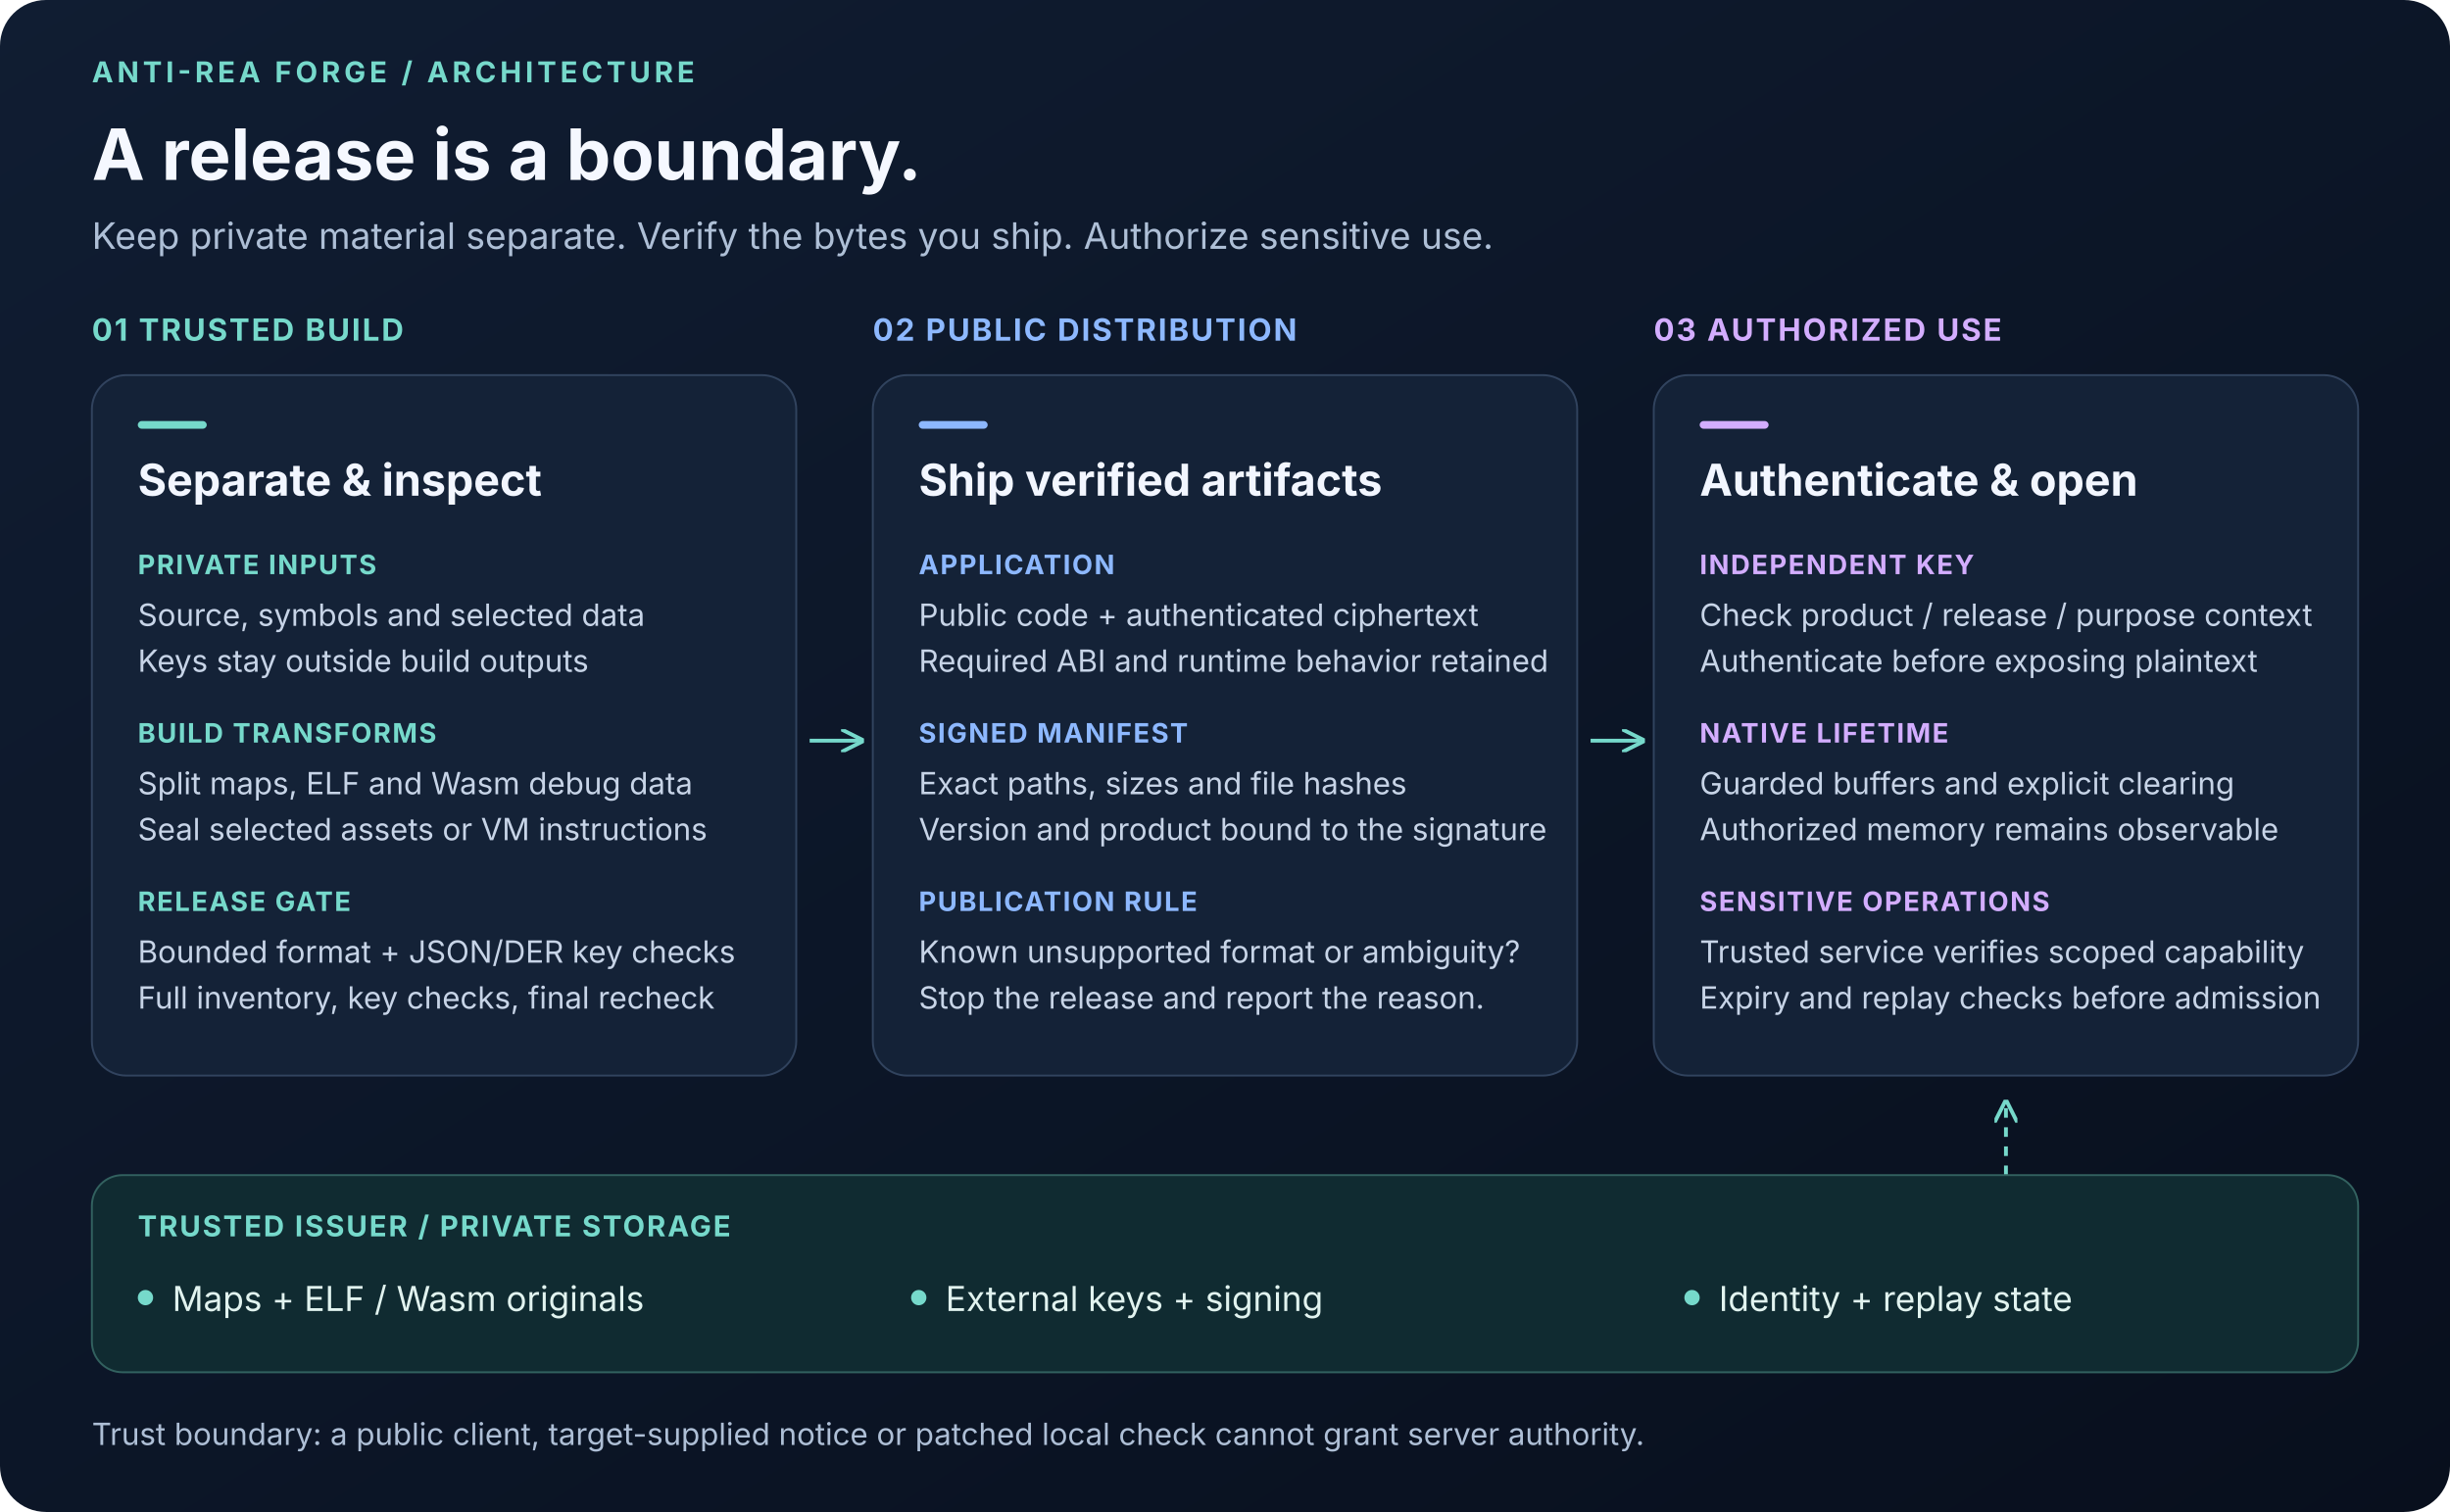
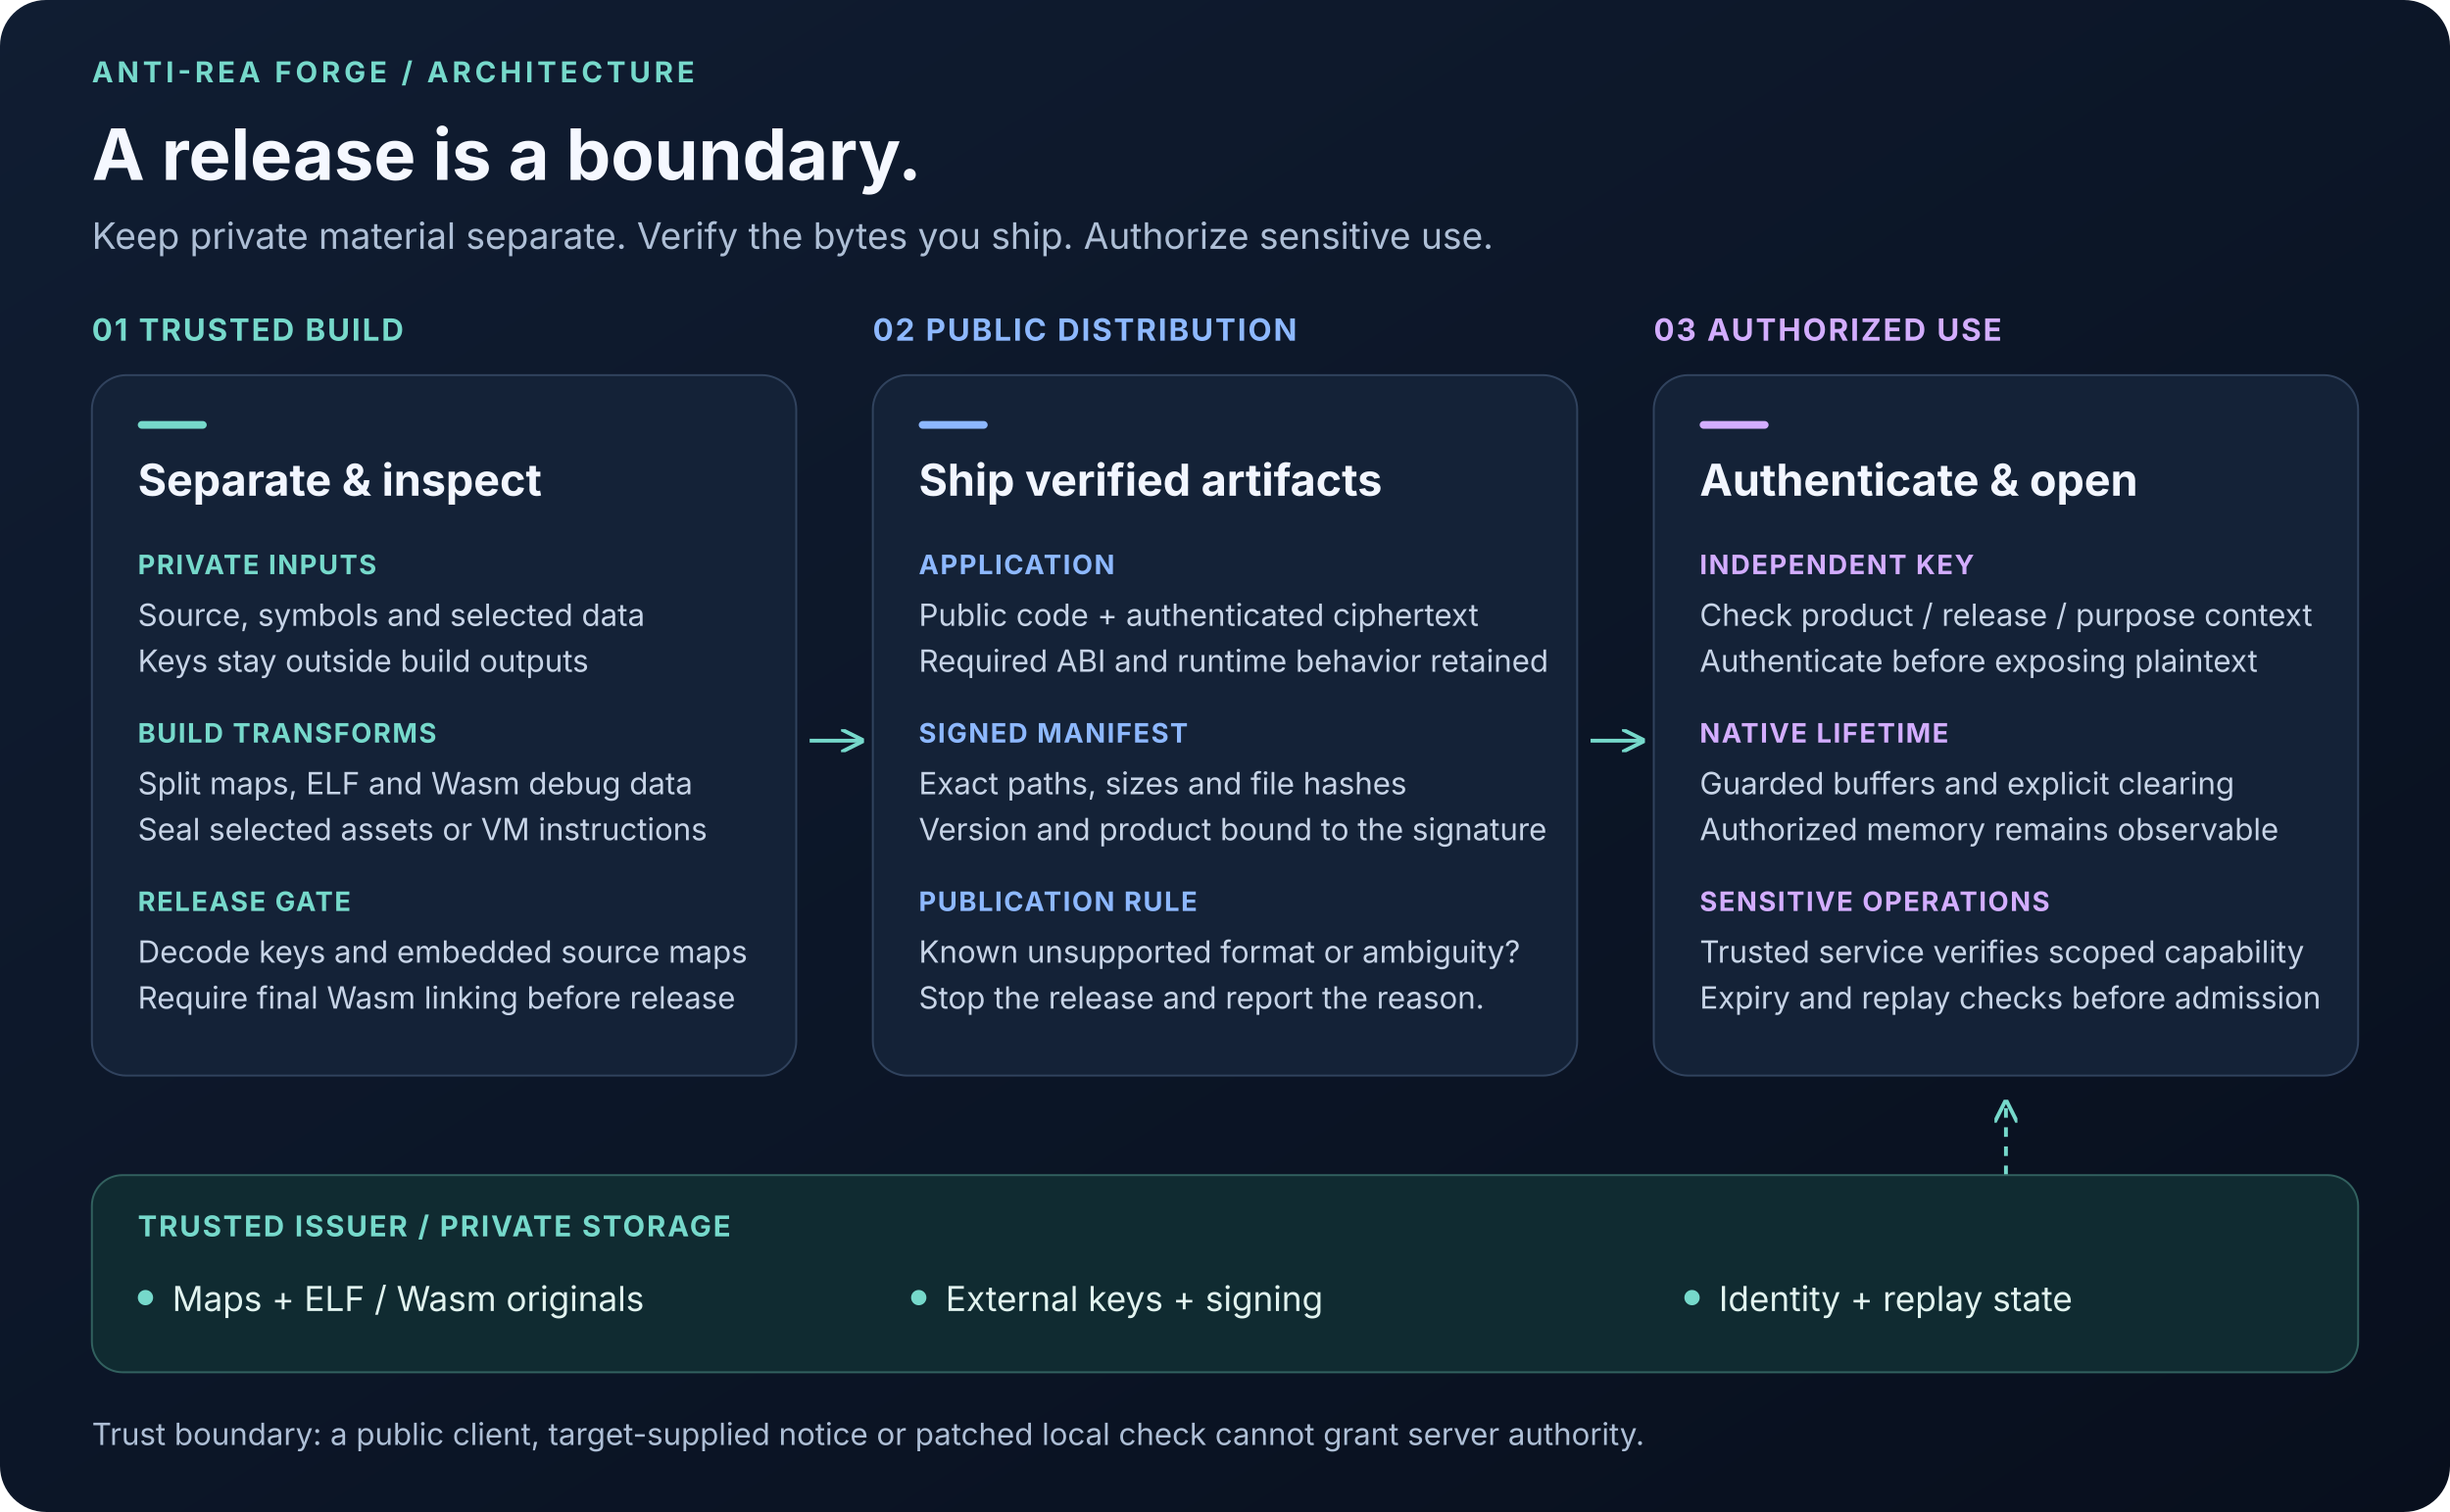
<svg xmlns="http://www.w3.org/2000/svg" width="1280" height="790" viewBox="0 0 1280 790" role="img" aria-labelledby="title desc">
  <defs>
    <linearGradient id="background" x2="1" y2="1">
      <stop stop-color="#101d32" />
      <stop offset="1" stop-color="#080f1d" />
    </linearGradient>
    <marker id="arrow" viewBox="0 0 10 10" refX="8" refY="5" markerWidth="6" markerHeight="6" orient="auto-start-reverse">
      <path d="M0 0L10 5L0 10" fill="none" stroke="#76d9cb" stroke-width="1.7" />
    </marker>
  </defs>
  <rect width="1280" height="790" rx="24" fill="url(#background)" />
  <g font-family="Inter, Noto Sans CJK SC, Noto Sans, Arial, sans-serif">
    <text x="48" y="43" font-size="15" fill="#76d9cb" font-weight="700" letter-spacing="2">ANTI-REA FORGE  /  ARCHITECTURE</text>
    <text x="48" y="94" font-size="37" fill="#f5f8ff" font-weight="700">A release is a boundary.</text>
    <text x="48" y="130" font-size="19" fill="#aebfd6" font-weight="400">Keep private material separate. Verify the bytes you ship. Authorize sensitive use.</text>
    <text x="48" y="178" font-size="16" fill="#76d9cb" font-weight="700" letter-spacing="1">01  TRUSTED BUILD</text>
    <rect x="48" y="196" width="368" height="366" rx="18" fill="#142237" stroke="#31435e" />
    <rect x="72" y="220" width="36" height="4" rx="2" fill="#76d9cb" />
    <text x="72" y="259" font-size="23" fill="#f2f6ff" font-weight="700">Separate &amp; inspect</text>
    <text x="72" y="300" font-size="14" fill="#76d9cb" font-weight="700" letter-spacing="0.8">PRIVATE INPUTS</text>
    <text x="72" y="327" font-size="16" fill="#c7d4e7" font-weight="400">Source, symbols and selected data</text>
    <text x="72" y="351" font-size="16" fill="#c7d4e7" font-weight="400">Keys stay outside build outputs</text>
    <text x="72" y="388" font-size="14" fill="#76d9cb" font-weight="700" letter-spacing="0.8">BUILD TRANSFORMS</text>
    <text x="72" y="415" font-size="16" fill="#c7d4e7" font-weight="400">Split maps, ELF and Wasm debug data</text>
    <text x="72" y="439" font-size="16" fill="#c7d4e7" font-weight="400">Seal selected assets or VM instructions</text>
    <text x="72" y="476" font-size="14" fill="#76d9cb" font-weight="700" letter-spacing="0.8">RELEASE GATE</text>
-     <text x="72" y="503" font-size="16" fill="#c7d4e7" font-weight="400">Bounded format + JSON/DER key checks</text>
-     <text x="72" y="527" font-size="16" fill="#c7d4e7" font-weight="400">Full inventory, key checks, final recheck</text>
+     <text x="72" y="503" font-size="16" fill="#c7d4e7" font-weight="400">Decode keys and embedded source maps</text>
+     <text x="72" y="527" font-size="16" fill="#c7d4e7" font-weight="400">Require final Wasm linking before release</text>
    <path d="M423 387h26" fill="none" stroke="#76d9cb" stroke-width="2" marker-end="url(#arrow)" />
    <text x="456" y="178" font-size="16" fill="#8db8ff" font-weight="700" letter-spacing="1">02  PUBLIC DISTRIBUTION</text>
    <rect x="456" y="196" width="368" height="366" rx="18" fill="#142237" stroke="#31435e" />
    <rect x="480" y="220" width="36" height="4" rx="2" fill="#8db8ff" />
    <text x="480" y="259" font-size="23" fill="#f2f6ff" font-weight="700">Ship verified artifacts</text>
    <text x="480" y="300" font-size="14" fill="#8db8ff" font-weight="700" letter-spacing="0.8">APPLICATION</text>
    <text x="480" y="327" font-size="16" fill="#c7d4e7" font-weight="400">Public code + authenticated ciphertext</text>
    <text x="480" y="351" font-size="16" fill="#c7d4e7" font-weight="400">Required ABI and runtime behavior retained</text>
    <text x="480" y="388" font-size="14" fill="#8db8ff" font-weight="700" letter-spacing="0.8">SIGNED MANIFEST</text>
    <text x="480" y="415" font-size="16" fill="#c7d4e7" font-weight="400">Exact paths, sizes and file hashes</text>
    <text x="480" y="439" font-size="16" fill="#c7d4e7" font-weight="400">Version and product bound to the signature</text>
    <text x="480" y="476" font-size="14" fill="#8db8ff" font-weight="700" letter-spacing="0.8">PUBLICATION RULE</text>
    <text x="480" y="503" font-size="16" fill="#c7d4e7" font-weight="400">Known unsupported format or ambiguity?</text>
    <text x="480" y="527" font-size="16" fill="#c7d4e7" font-weight="400">Stop the release and report the reason.</text>
    <path d="M831 387h26" fill="none" stroke="#76d9cb" stroke-width="2" marker-end="url(#arrow)" />
    <text x="864" y="178" font-size="16" fill="#d3adff" font-weight="700" letter-spacing="1">03  AUTHORIZED USE</text>
    <rect x="864" y="196" width="368" height="366" rx="18" fill="#142237" stroke="#31435e" />
    <rect x="888" y="220" width="36" height="4" rx="2" fill="#d3adff" />
    <text x="888" y="259" font-size="23" fill="#f2f6ff" font-weight="700">Authenticate &amp; open</text>
    <text x="888" y="300" font-size="14" fill="#d3adff" font-weight="700" letter-spacing="0.8">INDEPENDENT KEY</text>
    <text x="888" y="327" font-size="16" fill="#c7d4e7" font-weight="400">Check product / release / purpose context</text>
    <text x="888" y="351" font-size="16" fill="#c7d4e7" font-weight="400">Authenticate before exposing plaintext</text>
    <text x="888" y="388" font-size="14" fill="#d3adff" font-weight="700" letter-spacing="0.8">NATIVE LIFETIME</text>
    <text x="888" y="415" font-size="16" fill="#c7d4e7" font-weight="400">Guarded buffers and explicit clearing</text>
    <text x="888" y="439" font-size="16" fill="#c7d4e7" font-weight="400">Authorized memory remains observable</text>
    <text x="888" y="476" font-size="14" fill="#d3adff" font-weight="700" letter-spacing="0.8">SENSITIVE OPERATIONS</text>
    <text x="888" y="503" font-size="16" fill="#c7d4e7" font-weight="400">Trusted service verifies scoped capability</text>
    <text x="888" y="527" font-size="16" fill="#c7d4e7" font-weight="400">Expiry and replay checks before admission</text>
    <path d="M1048 614v-37" fill="none" stroke="#76d9cb" stroke-width="2" stroke-dasharray="5 5" marker-end="url(#arrow)" />
    <rect x="48" y="614" width="1184" height="103" rx="16" fill="#102b31" stroke="#32615f" />
    <text x="72" y="646" font-size="15" fill="#76d9cb" font-weight="700" letter-spacing="1">TRUSTED ISSUER / PRIVATE STORAGE</text>
    <circle cx="76" cy="678" r="4" fill="#76d9cb" />
    <text x="90" y="685" font-size="18" fill="#e1f3ef" font-weight="400">Maps + ELF / Wasm originals</text>
    <circle cx="480" cy="678" r="4" fill="#76d9cb" />
    <text x="494" y="685" font-size="18" fill="#e1f3ef" font-weight="400">External keys + signing</text>
    <circle cx="884" cy="678" r="4" fill="#76d9cb" />
    <text x="898" y="685" font-size="18" fill="#e1f3ef" font-weight="400">Identity + replay state</text>
    <text x="48" y="755" font-size="16" fill="#aebfd6" font-weight="400">Trust boundary: a public client, target-supplied notice or patched local check cannot grant server authority.</text>
  </g>
</svg>
